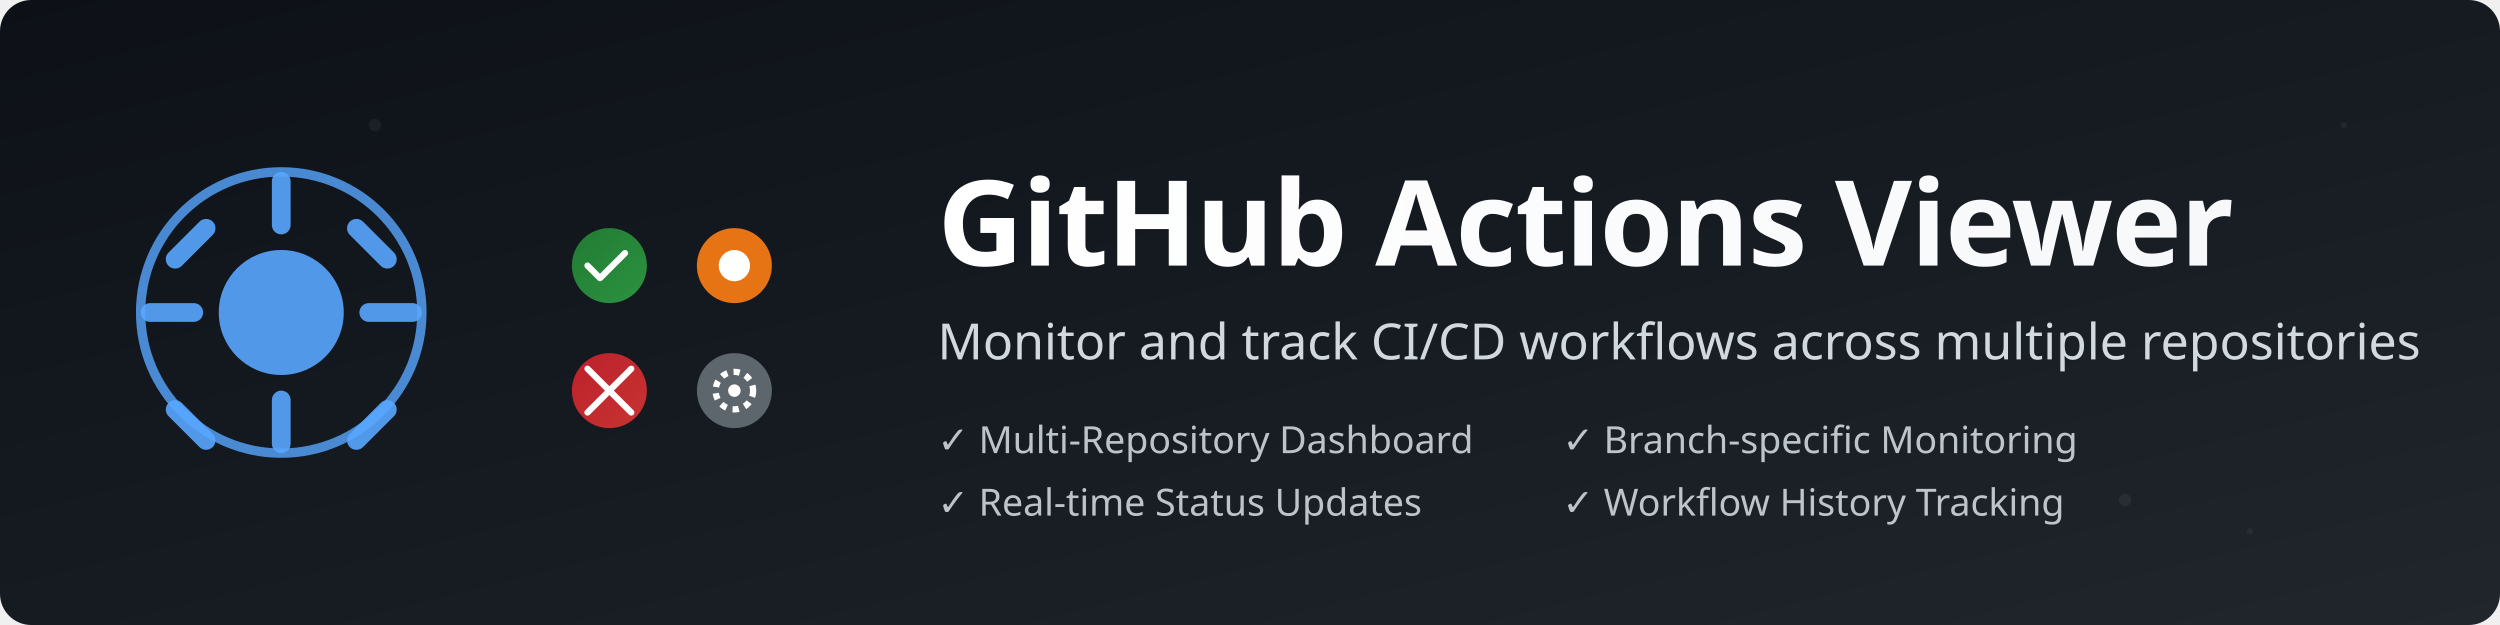
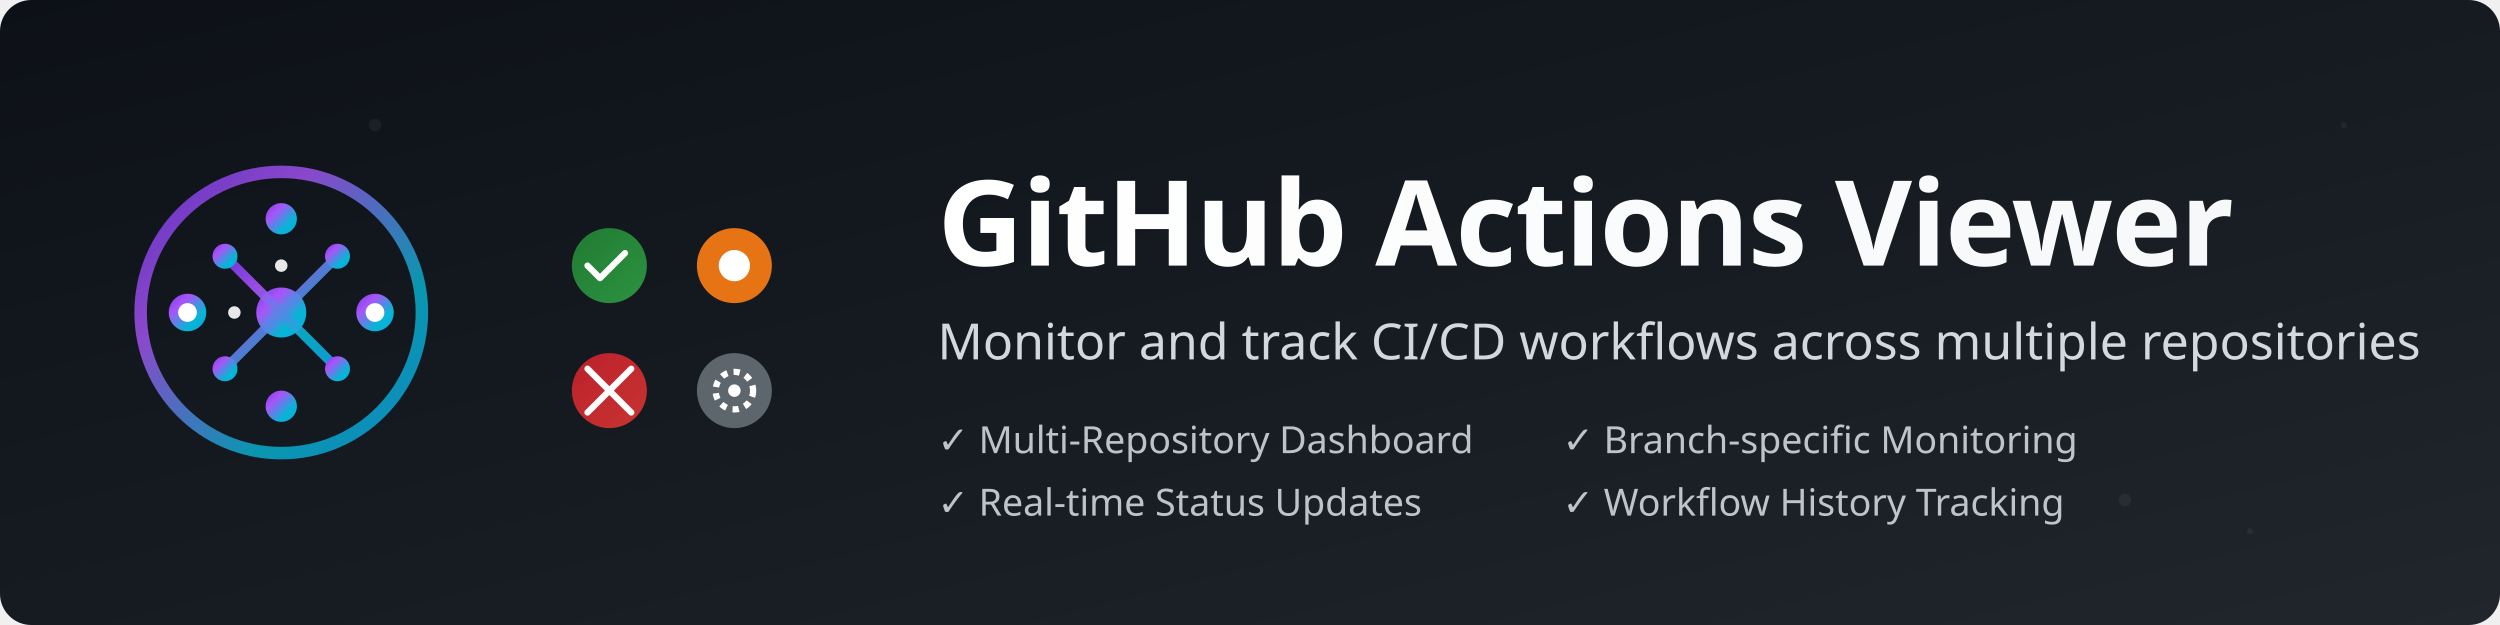
<svg xmlns="http://www.w3.org/2000/svg" width="800" height="200" viewBox="0 0 800 200">
  <defs>
    <linearGradient id="bgGrad" x1="0%" y1="0%" x2="100%" y2="100%">
      <stop offset="0%" style="stop-color:#0d1117;stop-opacity:1" />
      <stop offset="50%" style="stop-color:#161b22;stop-opacity:1" />
      <stop offset="100%" style="stop-color:#21262d;stop-opacity:1" />
    </linearGradient>
    <linearGradient id="iconGrad" x1="0%" y1="0%" x2="100%" y2="100%">
      <stop offset="0%" style="stop-color:#24292f;stop-opacity:1" />
      <stop offset="100%" style="stop-color:#656d76;stop-opacity:1" />
+     </linearGradient>
+     <linearGradient id="newLogoGrad" x1="0%" y1="0%" x2="100%" y2="100%">
+       <stop offset="0%" style="stop-color:#7c3aed;stop-opacity:1" />
+       <stop offset="30%" style="stop-color:#a855f7;stop-opacity:1" />
+       <stop offset="70%" style="stop-color:#06b6d4;stop-opacity:1" />
+       <stop offset="100%" style="stop-color:#0ea5e9;stop-opacity:1" />
    </linearGradient>
    <linearGradient id="successGrad" x1="0%" y1="0%" x2="100%" y2="100%">
      <stop offset="0%" style="stop-color:#238636;stop-opacity:1" />
      <stop offset="100%" style="stop-color:#2ea043;stop-opacity:1" />
    </linearGradient>
    <linearGradient id="errorGrad" x1="0%" y1="0%" x2="100%" y2="100%">
      <stop offset="0%" style="stop-color:#cf222e;stop-opacity:1" />
      <stop offset="100%" style="stop-color:#da3633;stop-opacity:1" />
    </linearGradient>
    <linearGradient id="textGrad" x1="0%" y1="0%" x2="100%" y2="0%">
      <stop offset="0%" style="stop-color:#ffffff;stop-opacity:1" />
      <stop offset="100%" style="stop-color:#f6f8fa;stop-opacity:1" />
    </linearGradient>
  </defs>
  <rect width="800" height="200" fill="url(#bgGrad)" rx="10" />
  <g opacity="0.05">
    <circle cx="120" cy="40" r="2" fill="#f6f8fa" />
    <circle cx="680" cy="160" r="2" fill="#f6f8fa" />
    <circle cx="750" cy="40" r="1" fill="#f6f8fa" />
    <circle cx="720" cy="170" r="1" fill="#f6f8fa" />
  </g>
  <g transform="translate(40, 50)">
-     <circle cx="50" cy="50" r="45" fill="none" stroke="#58a6ff" stroke-width="3" opacity="0.8" />
-     <circle cx="50" cy="50" r="20" fill="#58a6ff" opacity="0.9" />
-     <g fill="#58a6ff" opacity="0.9">
-       <rect x="47" y="5" width="6" height="20" rx="3" />
-       <rect x="47" y="75" width="6" height="20" rx="3" />
-       <rect x="5" y="47" width="20" height="6" rx="3" />
-       <rect x="75" y="47" width="20" height="6" rx="3" />
-       <rect x="18" y="18" width="6" height="20" rx="3" transform="rotate(45 21 28)" />
-       <rect x="76" y="18" width="6" height="20" rx="3" transform="rotate(-45 79 28)" />
-       <rect x="18" y="76" width="6" height="20" rx="3" transform="rotate(-45 21 86)" />
-       <rect x="76" y="76" width="6" height="20" rx="3" transform="rotate(45 79 86)" />
+     <circle cx="50" cy="50" r="45" fill="none" stroke="url(#newLogoGrad)" stroke-width="4" opacity="0.8" />
+     <circle cx="50" cy="50" r="8" fill="url(#newLogoGrad)" />
+     <g stroke="url(#newLogoGrad)" stroke-width="3" fill="none" opacity="0.9">
+       <line x1="20" y1="50" x2="80" y2="50" />
+       <line x1="50" y1="20" x2="50" y2="80" />
+       <line x1="32" y1="32" x2="68" y2="68" />
+       <line x1="68" y1="32" x2="32" y2="68" />
+     </g>
+     <g fill="url(#newLogoGrad)">
+       <circle cx="20" cy="50" r="6" />
+       <circle cx="20" cy="50" r="3" fill="#ffffff" />
+       <circle cx="50" cy="20" r="5" />
+       <circle cx="50" cy="80" r="5" />
+       <circle cx="80" cy="50" r="6" />
+       <circle cx="80" cy="50" r="3" fill="#ffffff" />
+       <circle cx="32" cy="32" r="4" />
+       <circle cx="68" cy="32" r="4" />
+       <circle cx="32" cy="68" r="4" />
+       <circle cx="68" cy="68" r="4" />
+     </g>
+     <g fill="#ffffff" opacity="0.9">
+       <circle cx="35" cy="50" r="2">
+         <animateTransform attributeName="transform" type="translate" values="0,0; 30,0; 0,0" dur="3s" repeatCount="indefinite" />
+       </circle>
+       <circle cx="50" cy="35" r="2">
+         <animateTransform attributeName="transform" type="translate" values="0,0; 0,30; 0,0" dur="3s" begin="0.5s" repeatCount="indefinite" />
+       </circle>
    </g>
  </g>
  <g transform="translate(180, 70)">
    <circle cx="15" cy="15" r="12" fill="url(#successGrad)" opacity="0.9" />
    <path d="M8 15l4 4 8-8" stroke="#ffffff" stroke-width="2" fill="none" stroke-linecap="round" stroke-linejoin="round" />
  </g>
  <g transform="translate(180, 110)">
    <circle cx="15" cy="15" r="12" fill="url(#errorGrad)" opacity="0.9" />
    <path d="M8 8l14 14M22 8l-14 14" stroke="#ffffff" stroke-width="2" stroke-linecap="round" />
  </g>
  <g transform="translate(220, 70)">
    <circle cx="15" cy="15" r="12" fill="#fd7e14" opacity="0.9" />
    <circle cx="15" cy="15" r="5" fill="#ffffff">
      <animateTransform attributeName="transform" type="rotate" values="0 15 15;360 15 15" dur="2s" repeatCount="indefinite" />
    </circle>
  </g>
  <g transform="translate(220, 110)">
    <circle cx="15" cy="15" r="12" fill="#656d76" opacity="0.9" />
    <circle cx="15" cy="15" r="2" fill="#ffffff" />
    <circle cx="15" cy="15" r="6" fill="none" stroke="#ffffff" stroke-width="2" stroke-dasharray="2,2">
      <animateTransform attributeName="transform" type="rotate" values="0 15 15;360 15 15" dur="3s" repeatCount="indefinite" />
    </circle>
  </g>
  <text x="300" y="85" font-family="'Segoe UI', system-ui, -apple-system, BlinkMacSystemFont, sans-serif" font-size="38" font-weight="700" fill="url(#textGrad)" letter-spacing="-0.5px">
    GitHub Actions Viewer
  </text>
  <text x="300" y="115" font-family="'Segoe UI', system-ui, -apple-system, BlinkMacSystemFont, sans-serif" font-size="16" font-weight="400" fill="#e6edf3" opacity="0.9">
    Monitor and track CI/CD workflows across multiple repositories
  </text>
  <g font-family="'Segoe UI', system-ui, sans-serif" font-size="12" fill="#e6edf3" opacity="0.8">
    <text x="300" y="145">✓ Multi-Repository Dashboard</text>
    <text x="300" y="165">✓ Real-time Status Updates</text>
    <text x="500" y="145">✓ Branch-specific Monitoring</text>
    <text x="500" y="165">✓ Workflow History Tracking</text>
  </g>
</svg>
